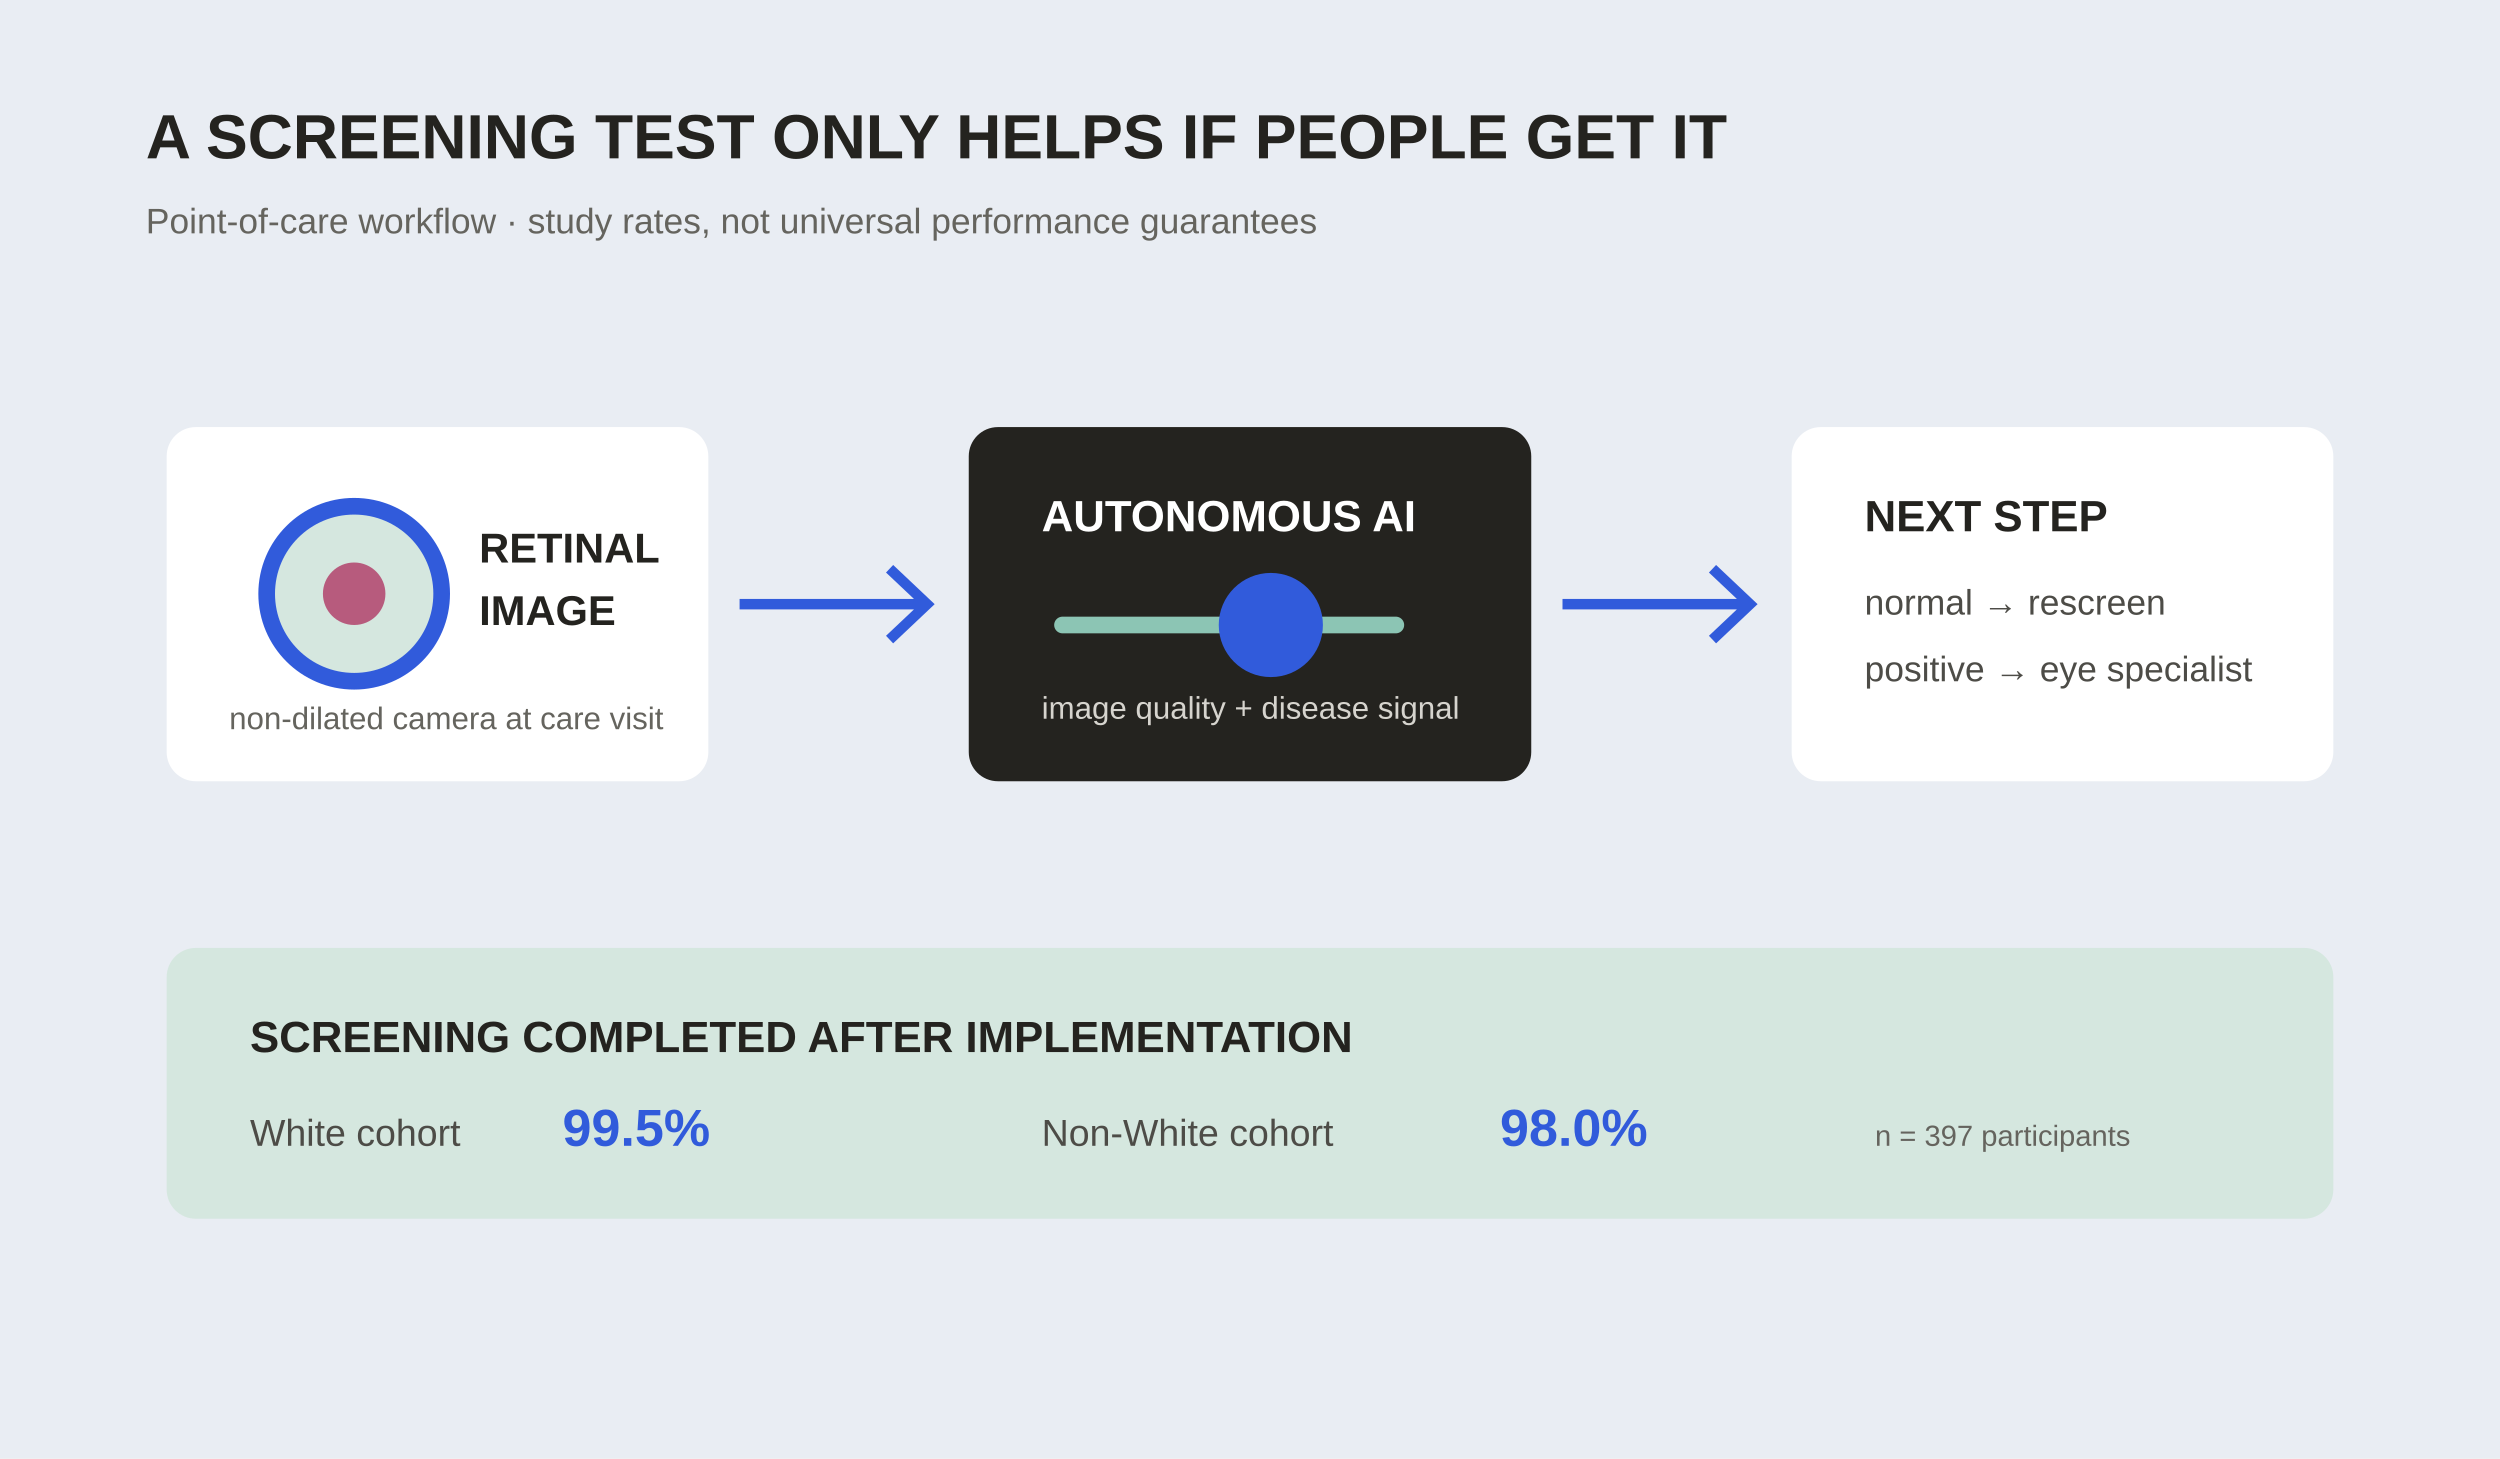
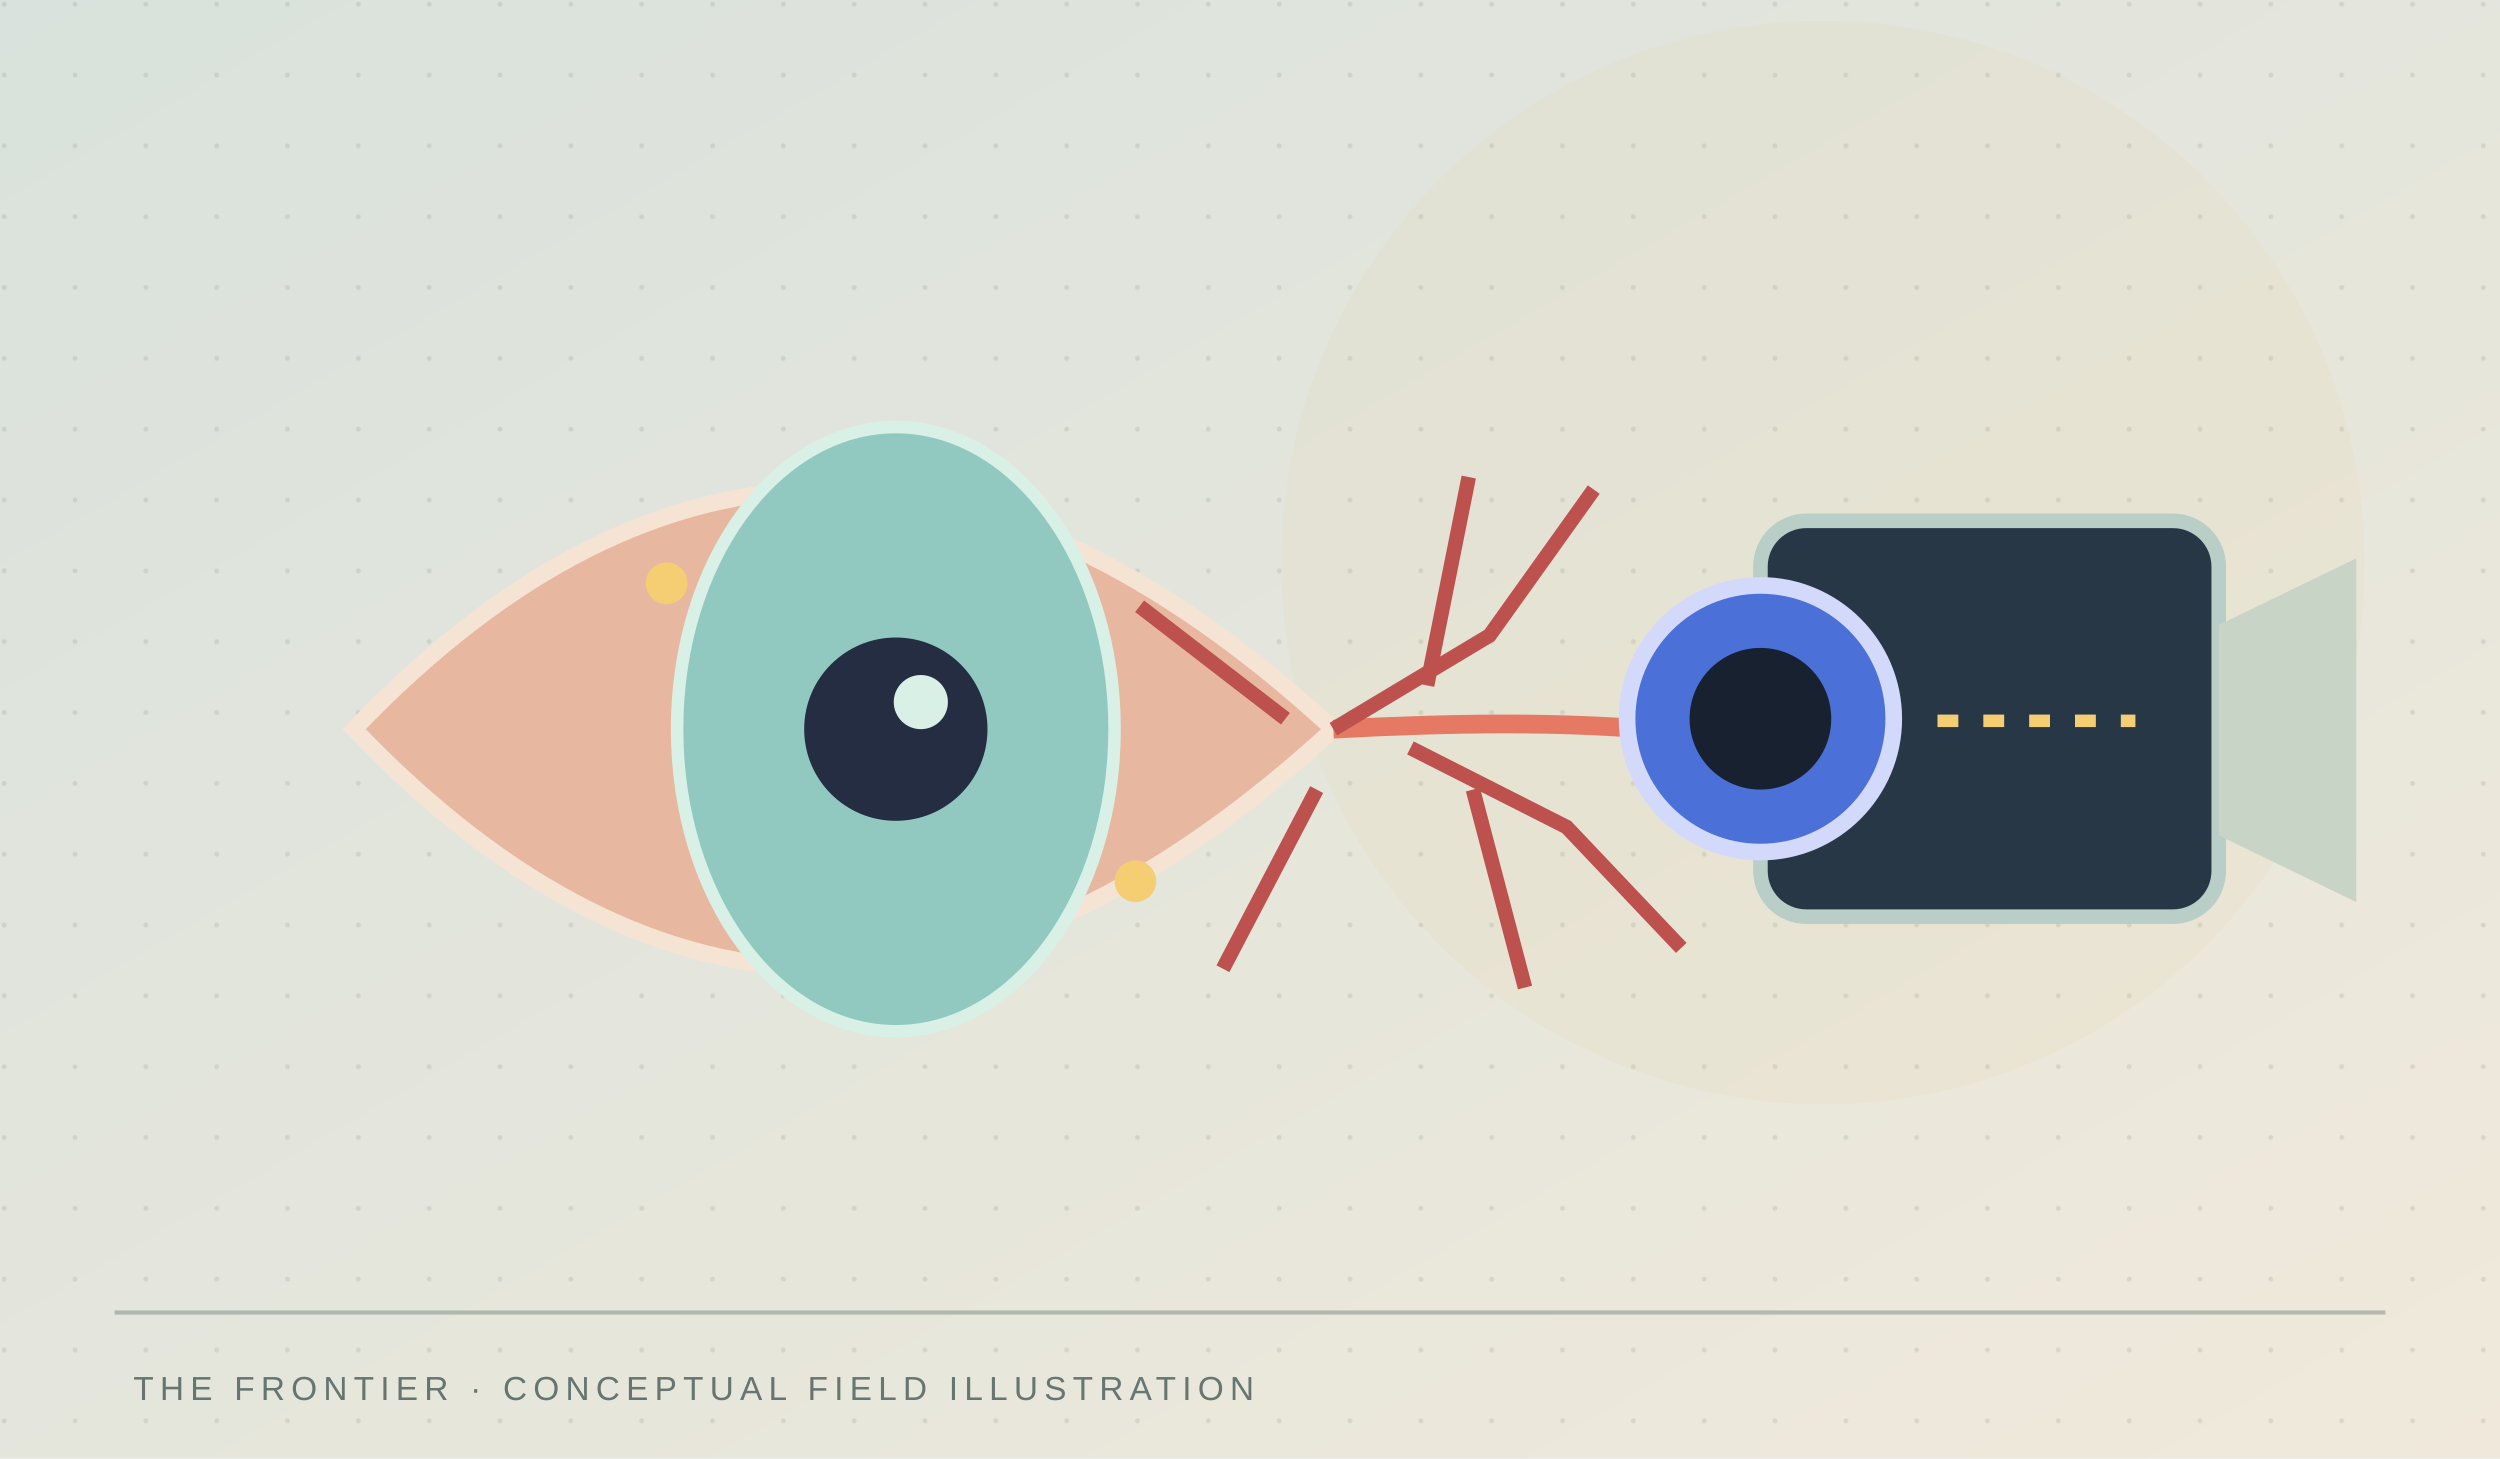
- <svg xmlns="http://www.w3.org/2000/svg" viewBox="0 0 1200 700" role="img" aria-labelledby="title desc">
-   <rect width="1200" height="700" fill="#e9edf3" />
-   <text x="70" y="76" font-family="Arial,sans-serif" font-size="30" font-weight="700" fill="#24231f">A SCREENING TEST ONLY HELPS IF PEOPLE GET IT</text>
-   <text x="70" y="112" font-family="Arial,sans-serif" font-size="17" fill="#65645e">Point-of-care workflow · study rates, not universal performance guarantees</text>
-   <g font-family="Arial,sans-serif">
-     <rect x="80" y="205" width="260" height="170" rx="14" fill="#fff" />
-     <circle cx="170" cy="285" r="42" fill="#d5e7df" stroke="#315bdb" stroke-width="8" />
-     <circle cx="170" cy="285" r="15" fill="#b75b7d" />
-     <text x="230" y="270" font-size="20" font-weight="700" fill="#24231f">RETINAL</text>
-     <text x="230" y="300" font-size="20" font-weight="700" fill="#24231f">IMAGE</text>
-     <text x="110" y="350" font-size="15" fill="#65645e">non-dilated camera at care visit</text>
-     <path d="M355 290h90m-18-17 18 17-18 17" fill="none" stroke="#315bdb" stroke-width="5" />
-     <rect x="465" y="205" width="270" height="170" rx="14" fill="#24231f" />
-     <text x="500" y="255" font-size="21" font-weight="700" fill="#fff">AUTONOMOUS AI</text>
-     <path d="M510 300h160" stroke="#8cc5b4" stroke-width="8" stroke-linecap="round" />
-     <circle cx="610" cy="300" r="25" fill="#315bdb" />
-     <text x="500" y="345" font-size="15" fill="#d6d4ce">image quality + disease signal</text>
-     <path d="M750 290h90m-18-17 18 17-18 17" fill="none" stroke="#315bdb" stroke-width="5" />
-     <rect x="860" y="205" width="260" height="170" rx="14" fill="#fff" />
-     <text x="895" y="255" font-size="21" font-weight="700" fill="#24231f">NEXT STEP</text>
-     <text x="895" y="295" font-size="17" fill="#4d4c47">normal → rescreen</text>
-     <text x="895" y="327" font-size="17" fill="#4d4c47">positive → eye specialist</text>
-     <rect x="80" y="455" width="1040" height="130" rx="14" fill="#d5e7df" />
-     <text x="120" y="505" font-size="21" font-weight="700" fill="#24231f">SCREENING COMPLETED AFTER IMPLEMENTATION</text>
-     <text x="120" y="550" font-size="18" fill="#4d4c47">White cohort</text>
-     <text x="270" y="550" font-size="25" font-weight="700" fill="#315bdb">99.5%</text>
-     <text x="500" y="550" font-size="18" fill="#4d4c47">Non-White cohort</text>
-     <text x="720" y="550" font-size="25" font-weight="700" fill="#315bdb">98.0%</text>
-     <text x="900" y="550" font-size="14" fill="#65645e">n = 397 participants</text>
+ <svg xmlns="http://www.w3.org/2000/svg" width="1200" height="700" viewBox="0 0 1200 700" role="img" aria-labelledby="title desc">
+   <defs>
+     <linearGradient id="bg" x1="0" y1="0" x2="1" y2="1">
+       <stop stop-color="#d9e2dc" />
+       <stop offset="1" stop-color="#f0e9db" />
+     </linearGradient>
+     <pattern id="grain" width="34" height="34" patternUnits="userSpaceOnUse">
+       <circle cx="2" cy="2" r="1.2" fill="#7b8676" opacity=".18" />
+     </pattern>
+   </defs>
+   <rect width="1200" height="700" fill="url(#bg)" />
+   <rect width="1200" height="700" fill="url(#grain)" />
+   <circle cx="875" cy="270" r="260" fill="#e1b766" opacity=".07" />
+   <path d="M170 350 Q390 120 640 350 Q390 580 170 350Z" fill="#e8b7a0" stroke="#f5e4d4" stroke-width="8" />
+   <ellipse cx="430" cy="350" rx="105" ry="145" fill="#91c9c0" stroke="#d8f0e5" stroke-width="6" />
+   <circle cx="430" cy="350" r="44" fill="#252d42" />
+   <circle cx="442" cy="337" r="13" fill="#d8f0e5" />
+   <path d="M640 350Q730 345 790 350" stroke="#e67964" stroke-width="9" />
+   <g fill="none" stroke="#bc514d" stroke-width="7">
+     <path d="M640 350l75-45 50-70m-80 94l20-100m-28 130l75 38 55 58m-100-76l25 95m-100-95l-45 86m30-120l-70-54" />
  </g>
+   <rect x="845" y="250" width="220" height="190" rx="22" fill="#283746" stroke="#b8cec6" stroke-width="7" />
+   <circle cx="845" cy="345" r="64" fill="#4b70d7" stroke="#d3d9fa" stroke-width="8" />
+   <circle cx="845" cy="345" r="34" fill="#17212f" />
+   <path d="M1065 300l66-32v165l-66-32Z" fill="#c7d4c6" />
+   <path d="M930 346h95" stroke="#f5ce74" stroke-width="6" stroke-dasharray="10 12" />
+   <g fill="#f5ce74">
+     <circle cx="320" cy="280" r="10" />
+     <circle cx="545" cy="423" r="10" />
+   </g>
+   <path d="M55 630H1145" stroke="#6c817b" stroke-width="2" opacity=".45" />
+   <text x="64" y="672" fill="#495d5a" opacity=".82" font-family="Arial,sans-serif" font-size="16" letter-spacing="3">THE FRONTIER · CONCEPTUAL FIELD ILLUSTRATION</text>
</svg>
